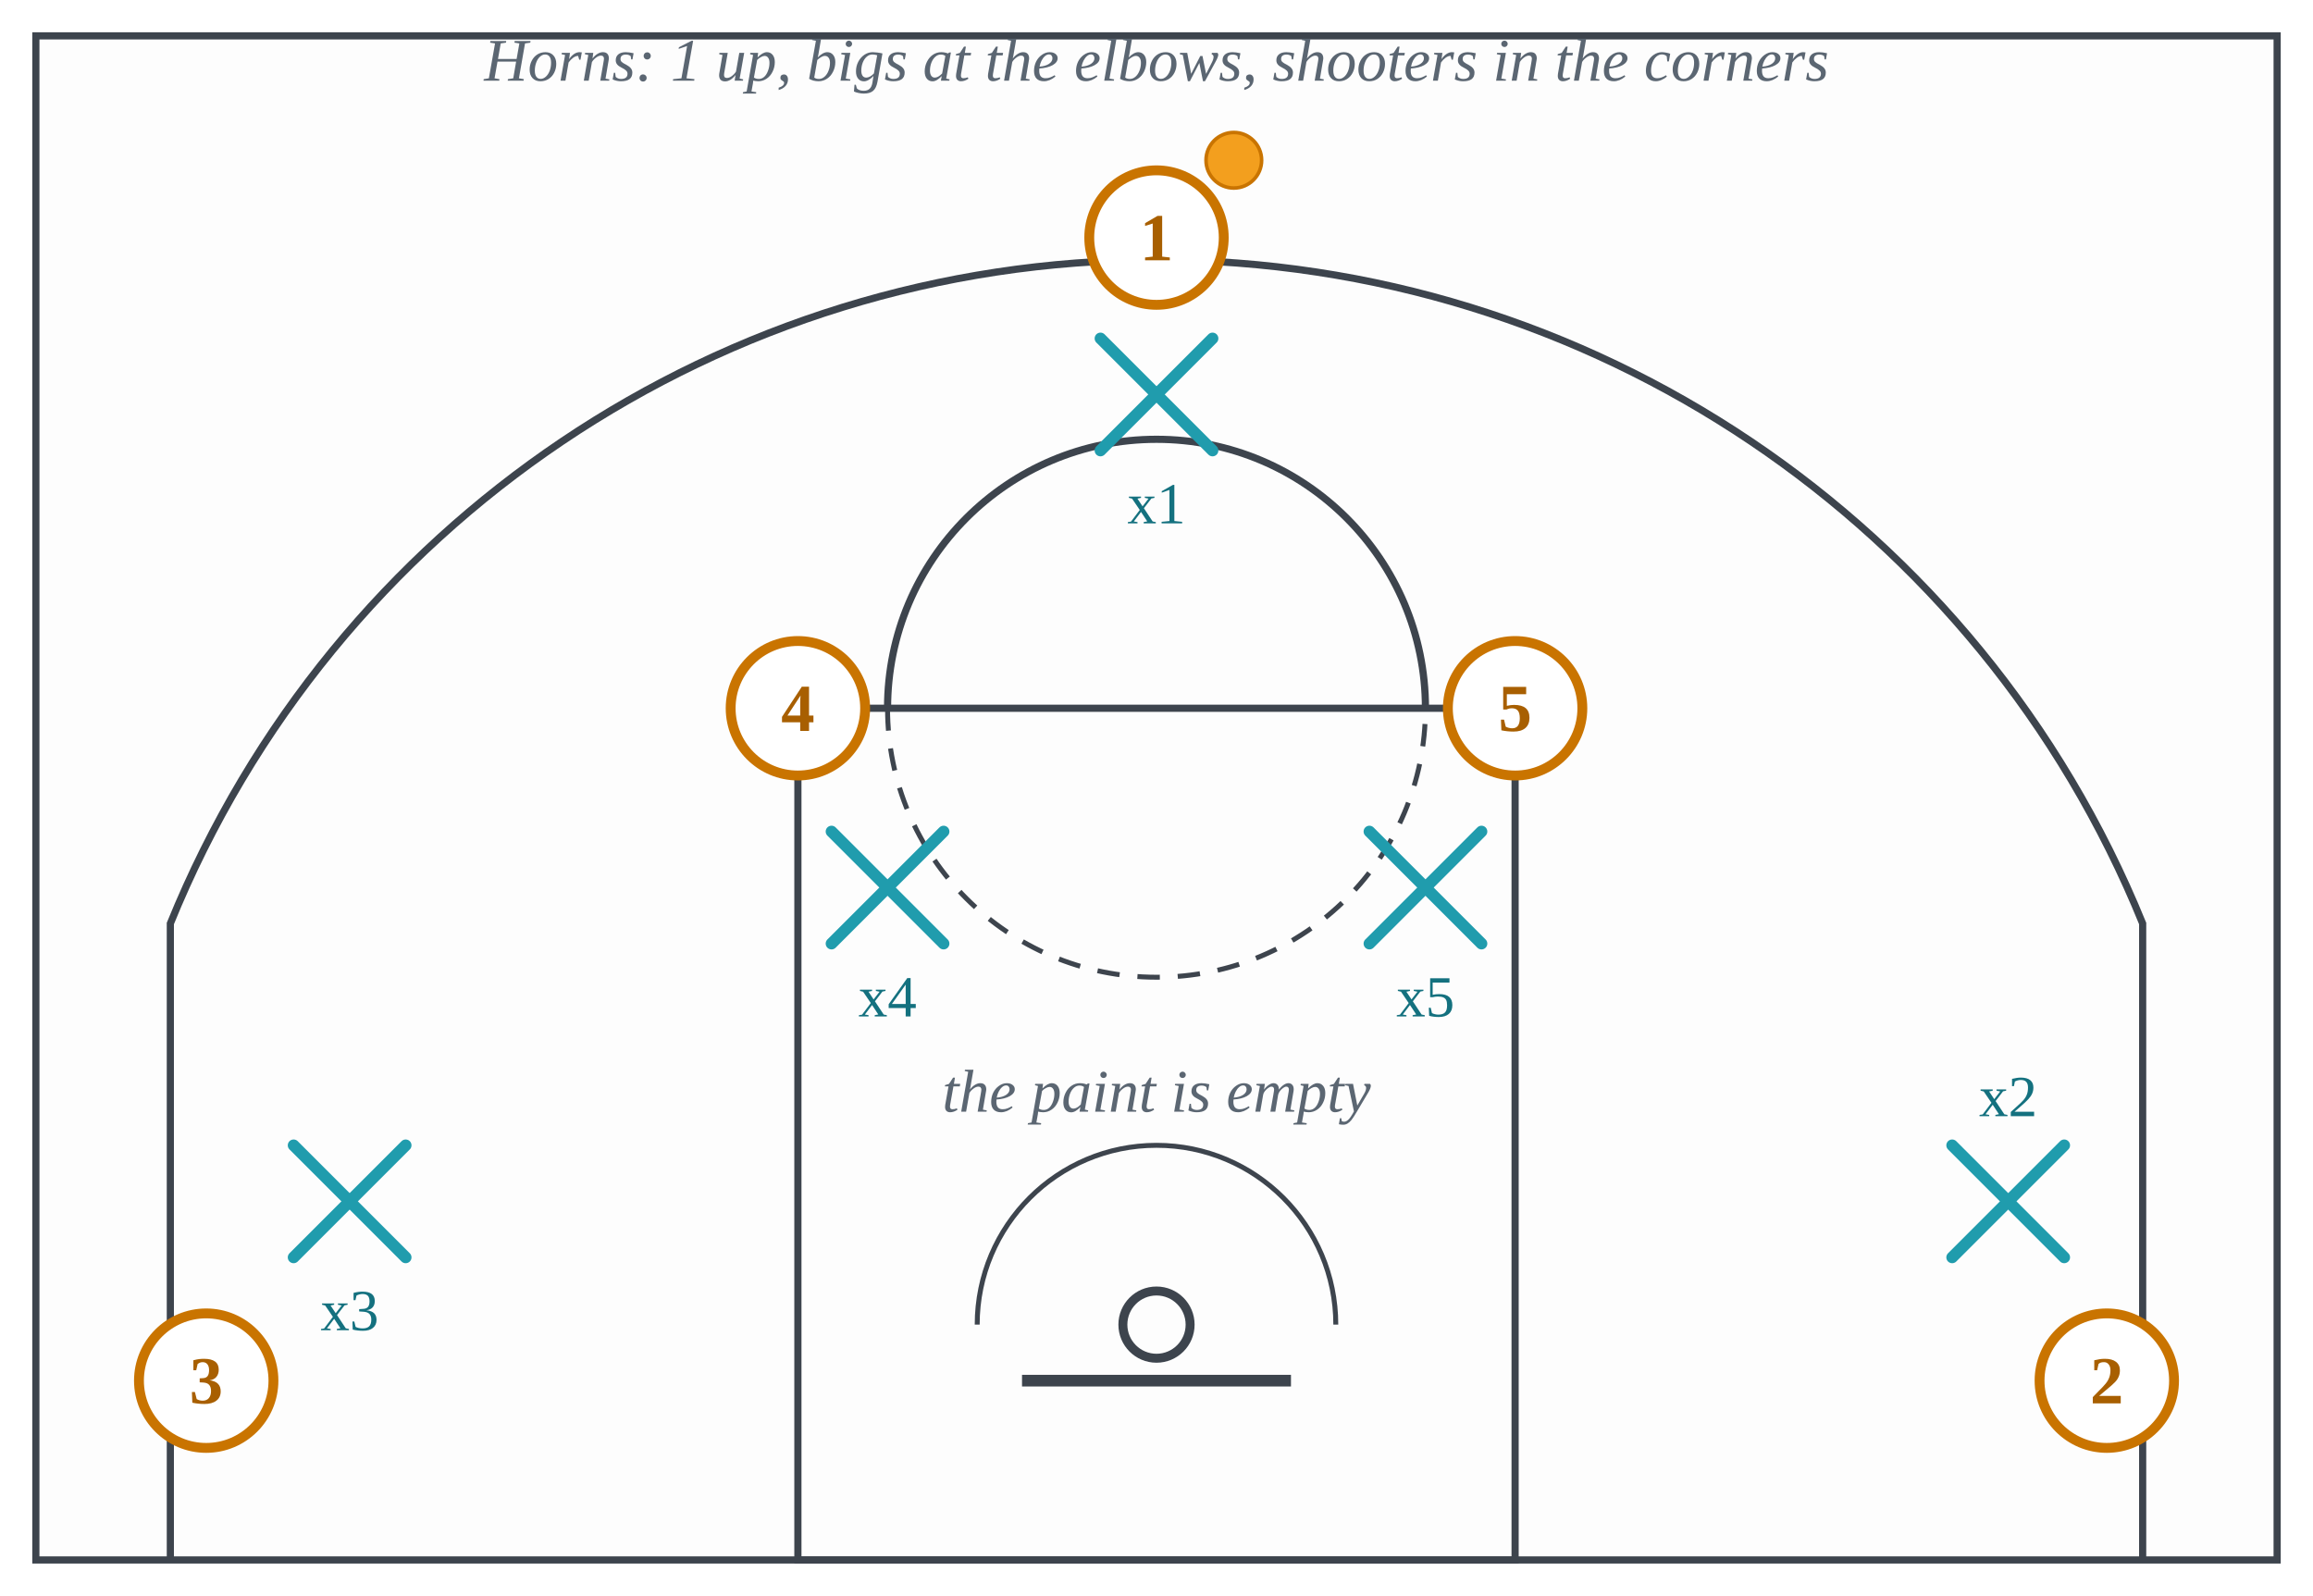
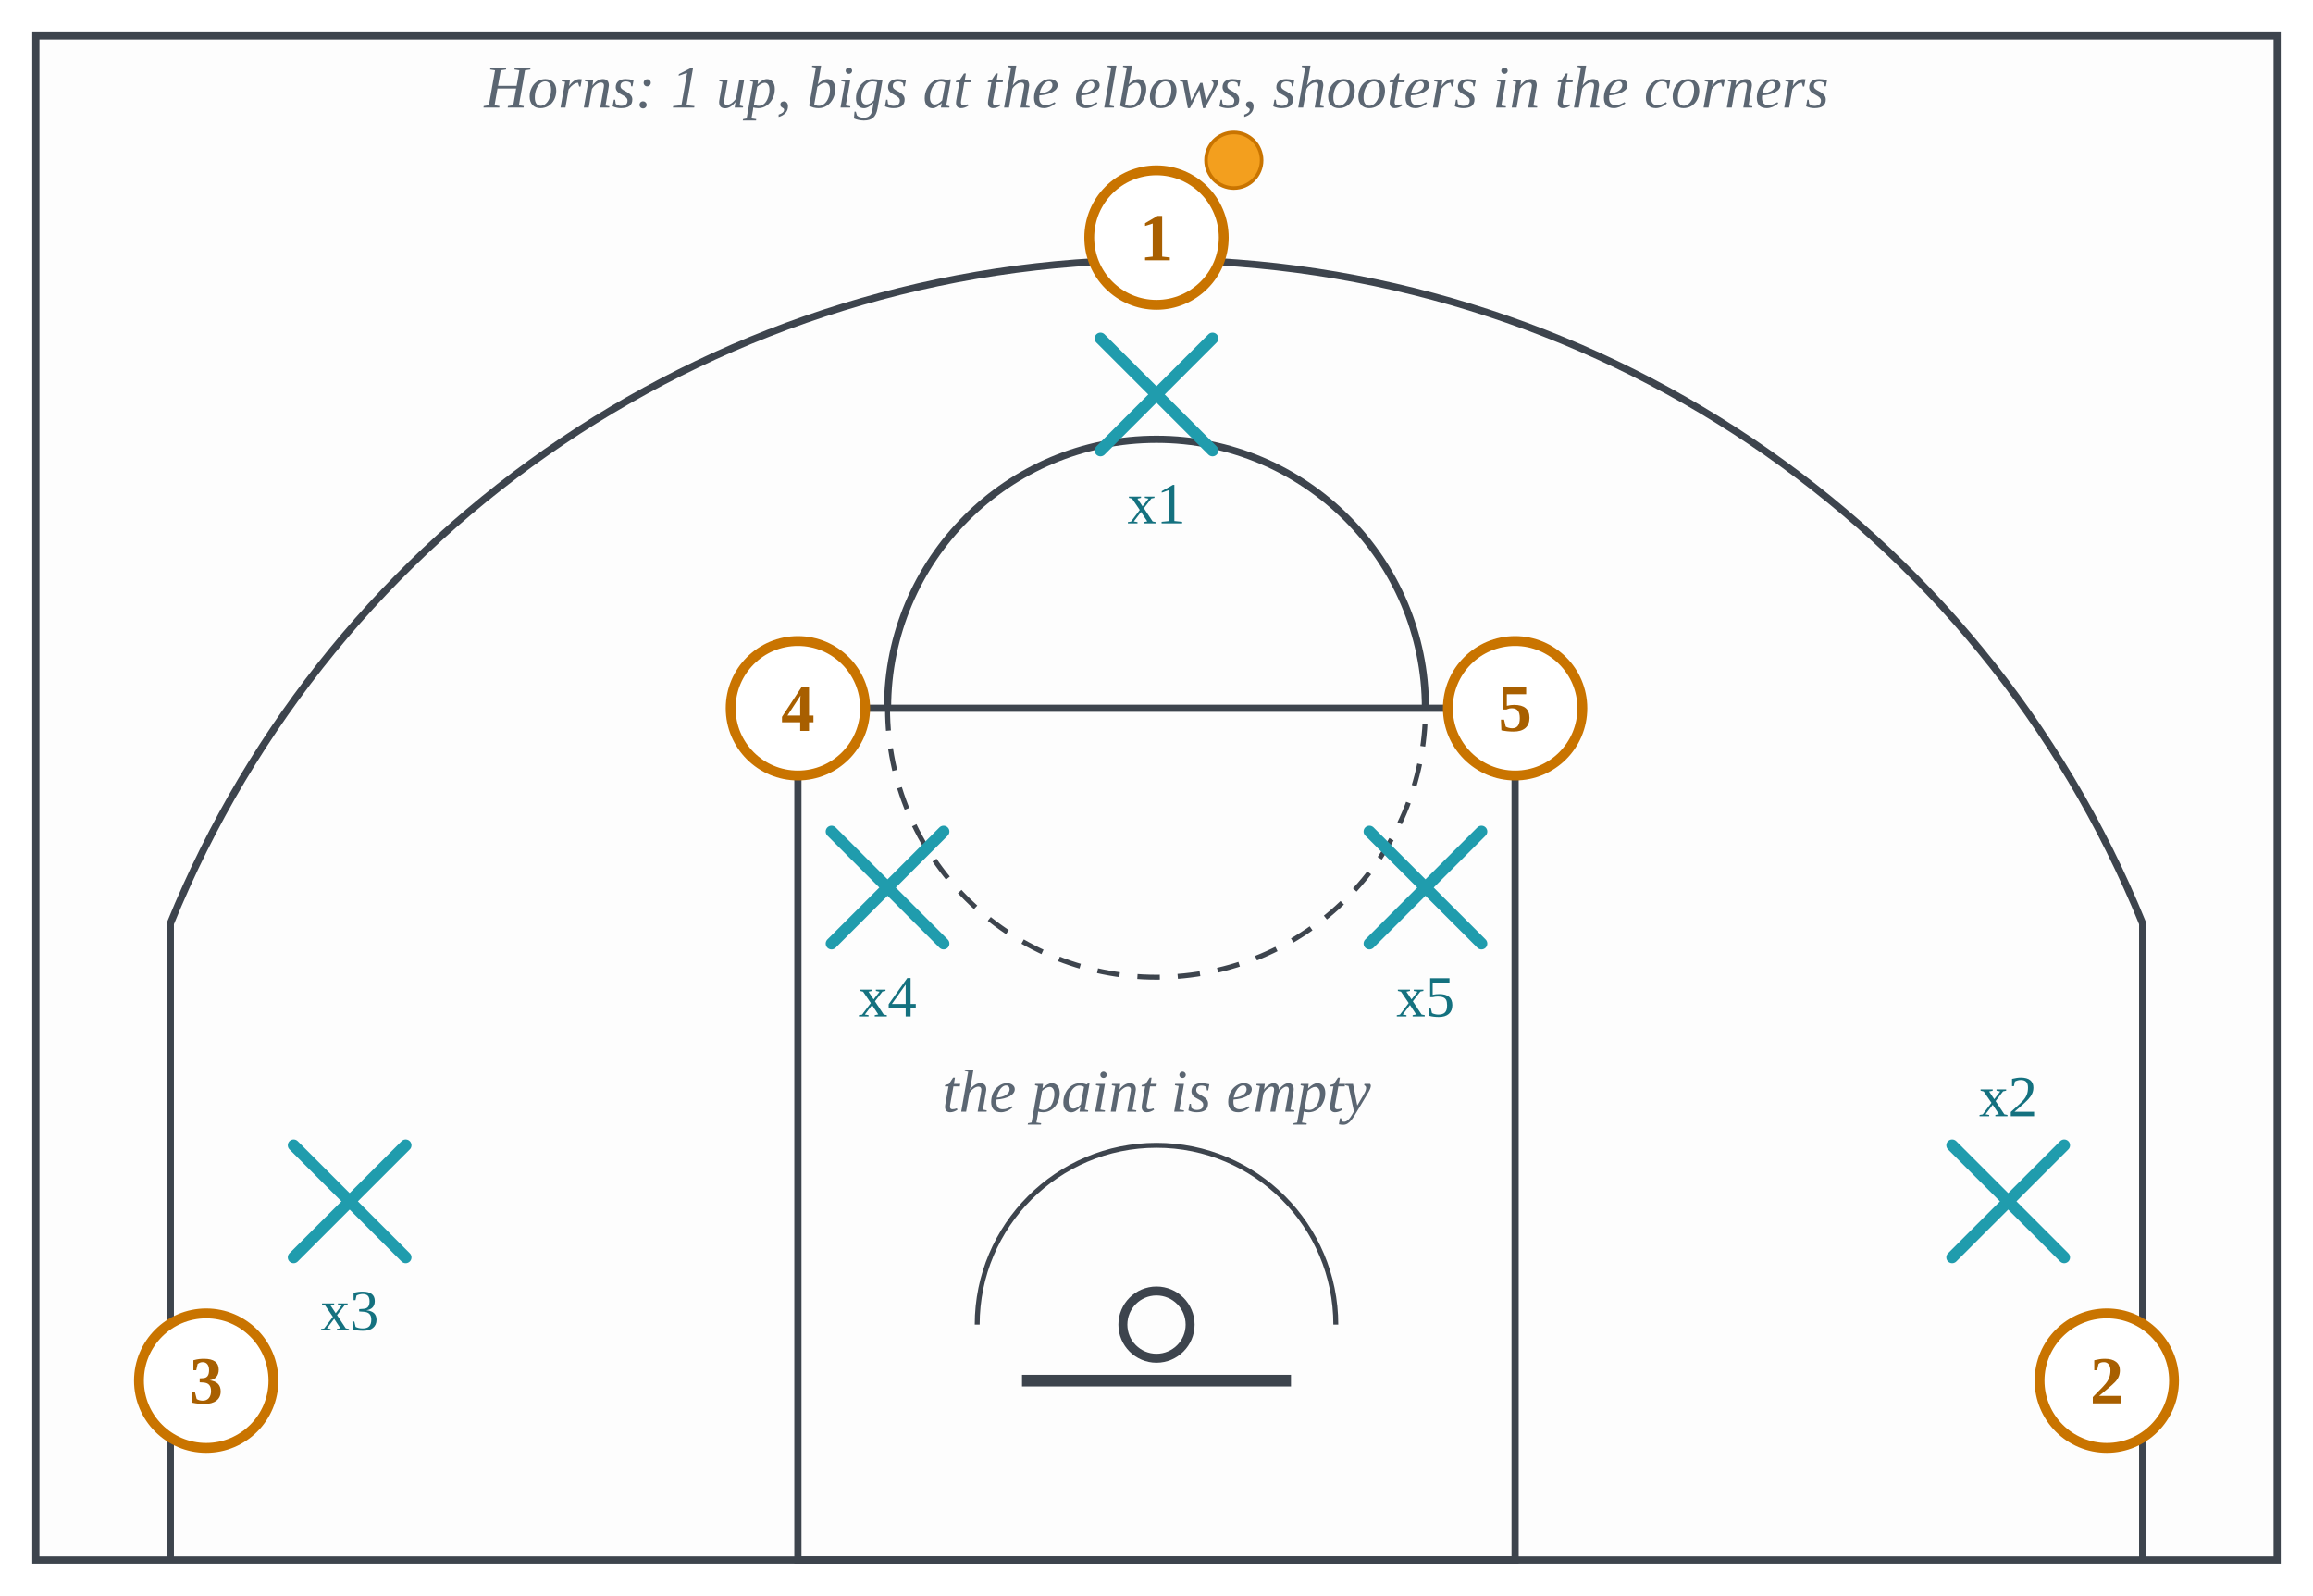
- <svg xmlns="http://www.w3.org/2000/svg" viewBox="0 0 516.0 356.0" width="516.0" role="img" aria-label="Two frames. First, the alignment: the point guard at the top with the ball, two bigs at the two elbows, two shooters in the two corners; the paint is empty. Second, one play from it: the guard uses a ball screen from the right-elbow big and drives left; the left-elbow big, instead of rolling, sets a flare screen for the right corner shooter, who has lifted to the wing, and the guard throws the skip pass to him." class="hd-court-svg">
+ <svg xmlns="http://www.w3.org/2000/svg" viewBox="0 0 516.0 356.0" width="516.0" role="img" aria-label="The Horns alignment. The point guard is at the top of the key with the ball. Two bigs stand at the two elbows and two shooters stand in the two corners, each attacker with a defender beside him. The paint between them is empty, and a label says so." class="hd-court-svg">
  <defs>
    <marker id="hd-arrow-o" viewBox="0 0 10 10" refX="9" refY="5" markerWidth="5" markerHeight="5" orient="auto-start-reverse">
      <path d="M 0 0 L 10 5 L 0 10 z" fill="var(--hd-offense, #C97400)" />
    </marker>
    <marker id="hd-arrow-d" viewBox="0 0 10 10" refX="9" refY="5" markerWidth="5" markerHeight="5" orient="auto-start-reverse">
      <path d="M 0 0 L 10 5 L 0 10 z" fill="var(--hd-defense, #209CAD)" />
    </marker>
  </defs>
  <rect x="8.0" y="8.0" width="500.0" height="340.0" fill="var(--court-floor, #fdfdfd)" stroke="var(--court-line, #3d444d)" stroke-width="1.6" />
  <path d="M 38.0 348.0 L 38.0 206.02 A 237.5 237.5 0 0 1 478.0 206.02 L 478.0 348.0" stroke="var(--court-line, #3d444d)" fill="none" stroke-width="1.6" />
  <rect x="178.0" y="158.0" width="160.0" height="190.0" stroke="var(--court-line, #3d444d)" fill="none" stroke-width="1.6" />
  <path d="M 198.0 158.0 A 60.0 60.0 0 0 1 318.0 158.0" stroke="var(--court-line, #3d444d)" fill="none" stroke-width="1.6" />
  <path d="M 198.0 158.0 A 60.0 60.0 0 0 0 318.0 158.0" stroke="var(--court-line, #3d444d)" fill="none" stroke-width="1.1" stroke-dasharray="5 4" />
  <path d="M 218.0 295.5 A 40.0 40.0 0 0 1 298.0 295.5" stroke="var(--court-line, #3d444d)" fill="none" stroke-width="1.1" />
  <line x1="228.0" y1="308.0" x2="288.0" y2="308.0" stroke="var(--court-line, #3d444d)" stroke-width="2.6" />
  <circle cx="258.0" cy="295.5" r="7.5" stroke="var(--court-line, #3d444d)" fill="none" stroke-width="2" />
  <circle cx="258.0" cy="53.0" r="15.0" fill="var(--court-floor, #fff)" stroke="var(--hd-offense, #C97400)" stroke-width="2.2" />
  <text x="258.0" y="53.0" text-anchor="middle" dominant-baseline="central" font-size="15.0" font-weight="600" fill="var(--hd-offense-ink, #A85F00)">1</text>
  <circle cx="275.25" cy="35.75" r="6.2" fill="#F39F1E" stroke="var(--hd-offense, #C97400)" stroke-width="0.8" />
  <circle cx="178.0" cy="158.0" r="15.0" fill="var(--court-floor, #fff)" stroke="var(--hd-offense, #C97400)" stroke-width="2.2" />
  <text x="178.0" y="158.0" text-anchor="middle" dominant-baseline="central" font-size="15.0" font-weight="600" fill="var(--hd-offense-ink, #A85F00)">4</text>
  <circle cx="338.0" cy="158.0" r="15.0" fill="var(--court-floor, #fff)" stroke="var(--hd-offense, #C97400)" stroke-width="2.2" />
  <text x="338.0" y="158.0" text-anchor="middle" dominant-baseline="central" font-size="15.0" font-weight="600" fill="var(--hd-offense-ink, #A85F00)">5</text>
  <circle cx="470.0" cy="308.0" r="15.0" fill="var(--court-floor, #fff)" stroke="var(--hd-offense, #C97400)" stroke-width="2.2" />
  <text x="470.0" y="308.0" text-anchor="middle" dominant-baseline="central" font-size="15.0" font-weight="600" fill="var(--hd-offense-ink, #A85F00)">2</text>
  <circle cx="46.0" cy="308.0" r="15.0" fill="var(--court-floor, #fff)" stroke="var(--hd-offense, #C97400)" stroke-width="2.2" />
  <text x="46.0" y="308.0" text-anchor="middle" dominant-baseline="central" font-size="15.0" font-weight="600" fill="var(--hd-offense-ink, #A85F00)">3</text>
  <line x1="245.5" y1="75.5" x2="270.5" y2="100.5" stroke="var(--hd-defense, #209CAD)" stroke-width="2.6" stroke-linecap="round" />
  <line x1="245.5" y1="100.5" x2="270.5" y2="75.5" stroke="var(--hd-defense, #209CAD)" stroke-width="2.6" stroke-linecap="round" />
  <text x="258.0" y="116.75" text-anchor="middle" font-size="13.0" fill="var(--hd-defense-ink, #14717F)">x1</text>
  <line x1="185.5" y1="185.5" x2="210.5" y2="210.5" stroke="var(--hd-defense, #209CAD)" stroke-width="2.6" stroke-linecap="round" />
  <line x1="185.5" y1="210.5" x2="210.5" y2="185.5" stroke="var(--hd-defense, #209CAD)" stroke-width="2.6" stroke-linecap="round" />
  <text x="198.0" y="226.75" text-anchor="middle" font-size="13.0" fill="var(--hd-defense-ink, #14717F)">x4</text>
  <line x1="305.5" y1="185.5" x2="330.5" y2="210.5" stroke="var(--hd-defense, #209CAD)" stroke-width="2.6" stroke-linecap="round" />
  <line x1="305.5" y1="210.5" x2="330.5" y2="185.5" stroke="var(--hd-defense, #209CAD)" stroke-width="2.6" stroke-linecap="round" />
  <text x="318.0" y="226.75" text-anchor="middle" font-size="13.0" fill="var(--hd-defense-ink, #14717F)">x5</text>
  <line x1="435.5" y1="255.5" x2="460.5" y2="280.5" stroke="var(--hd-defense, #209CAD)" stroke-width="2.6" stroke-linecap="round" />
  <line x1="435.5" y1="280.5" x2="460.5" y2="255.5" stroke="var(--hd-defense, #209CAD)" stroke-width="2.6" stroke-linecap="round" />
  <text x="448.0" y="249.0" text-anchor="middle" font-size="13.0" fill="var(--hd-defense-ink, #14717F)">x2</text>
  <line x1="65.5" y1="255.5" x2="90.5" y2="280.5" stroke="var(--hd-defense, #209CAD)" stroke-width="2.6" stroke-linecap="round" />
  <line x1="65.5" y1="280.5" x2="90.5" y2="255.5" stroke="var(--hd-defense, #209CAD)" stroke-width="2.6" stroke-linecap="round" />
  <text x="78.0" y="296.75" text-anchor="middle" font-size="13.0" fill="var(--hd-defense-ink, #14717F)">x3</text>
  <text x="258.0" y="248.0" text-anchor="middle" font-size="13.5" font-style="italic" fill="var(--hd-muted, #5b6672)">the paint is empty</text>
-   <text x="258.0" y="18.0" text-anchor="middle" font-size="13.5" font-style="italic" fill="var(--hd-muted, #5b6672)">Horns: 1 up, bigs at the elbows, shooters in the corners</text>
+   <text x="258.0" y="24.0" text-anchor="middle" font-size="13.5" font-style="italic" fill="var(--hd-muted, #5b6672)">Horns: 1 up, bigs at the elbows, shooters in the corners</text>
</svg>
